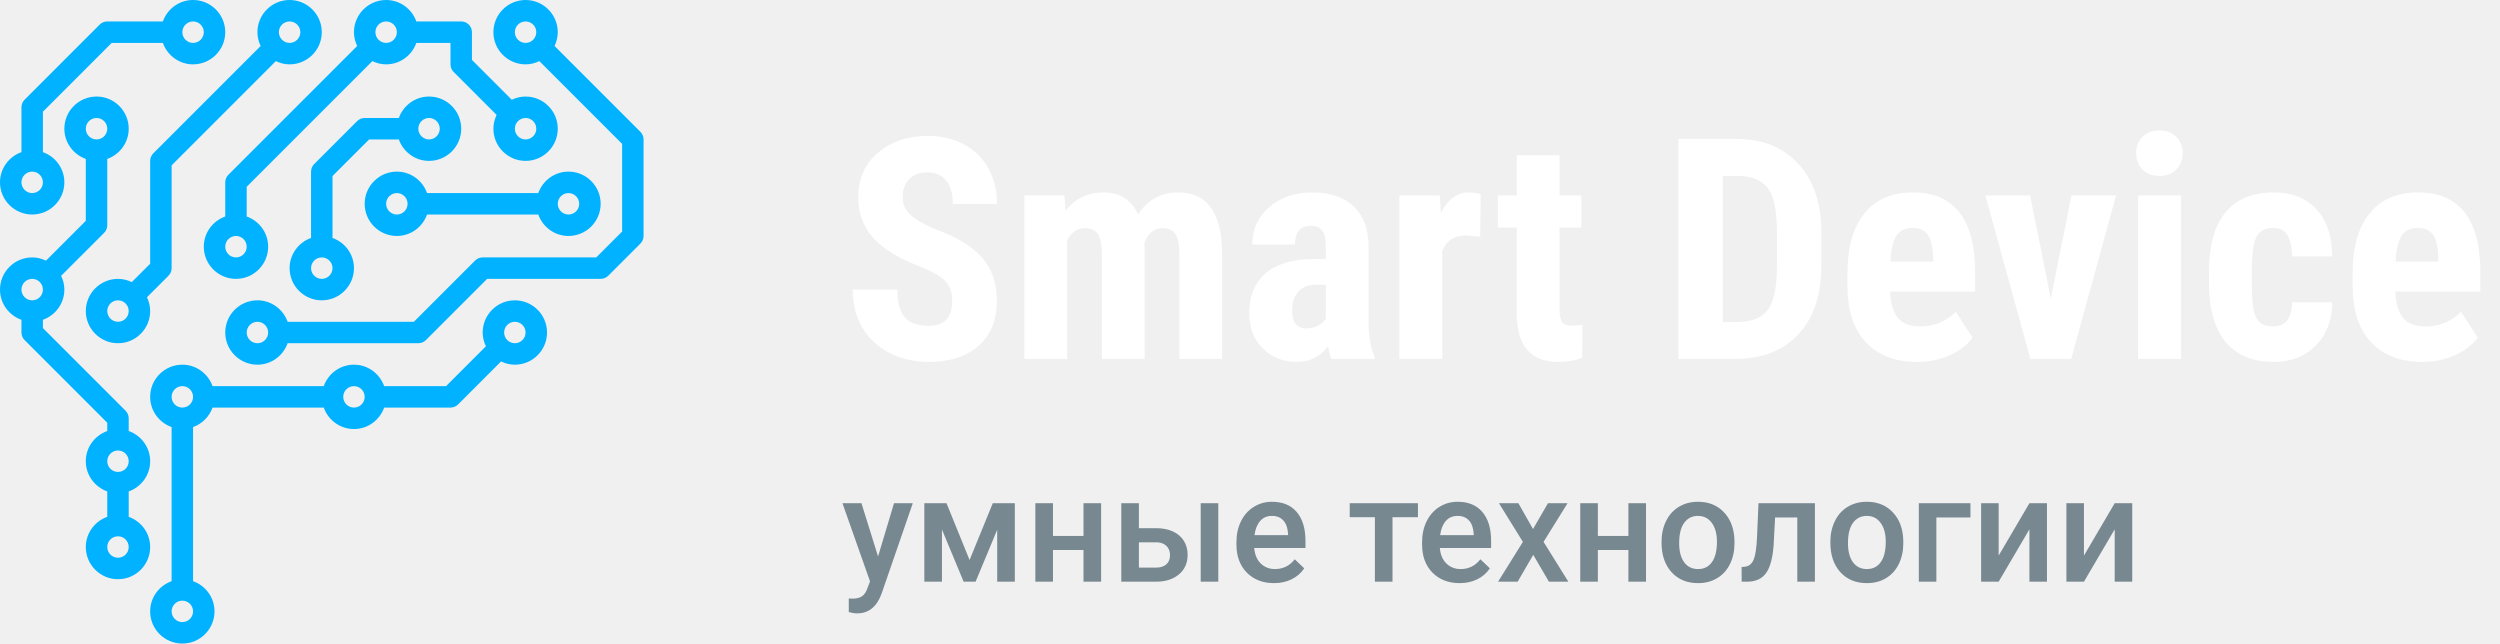
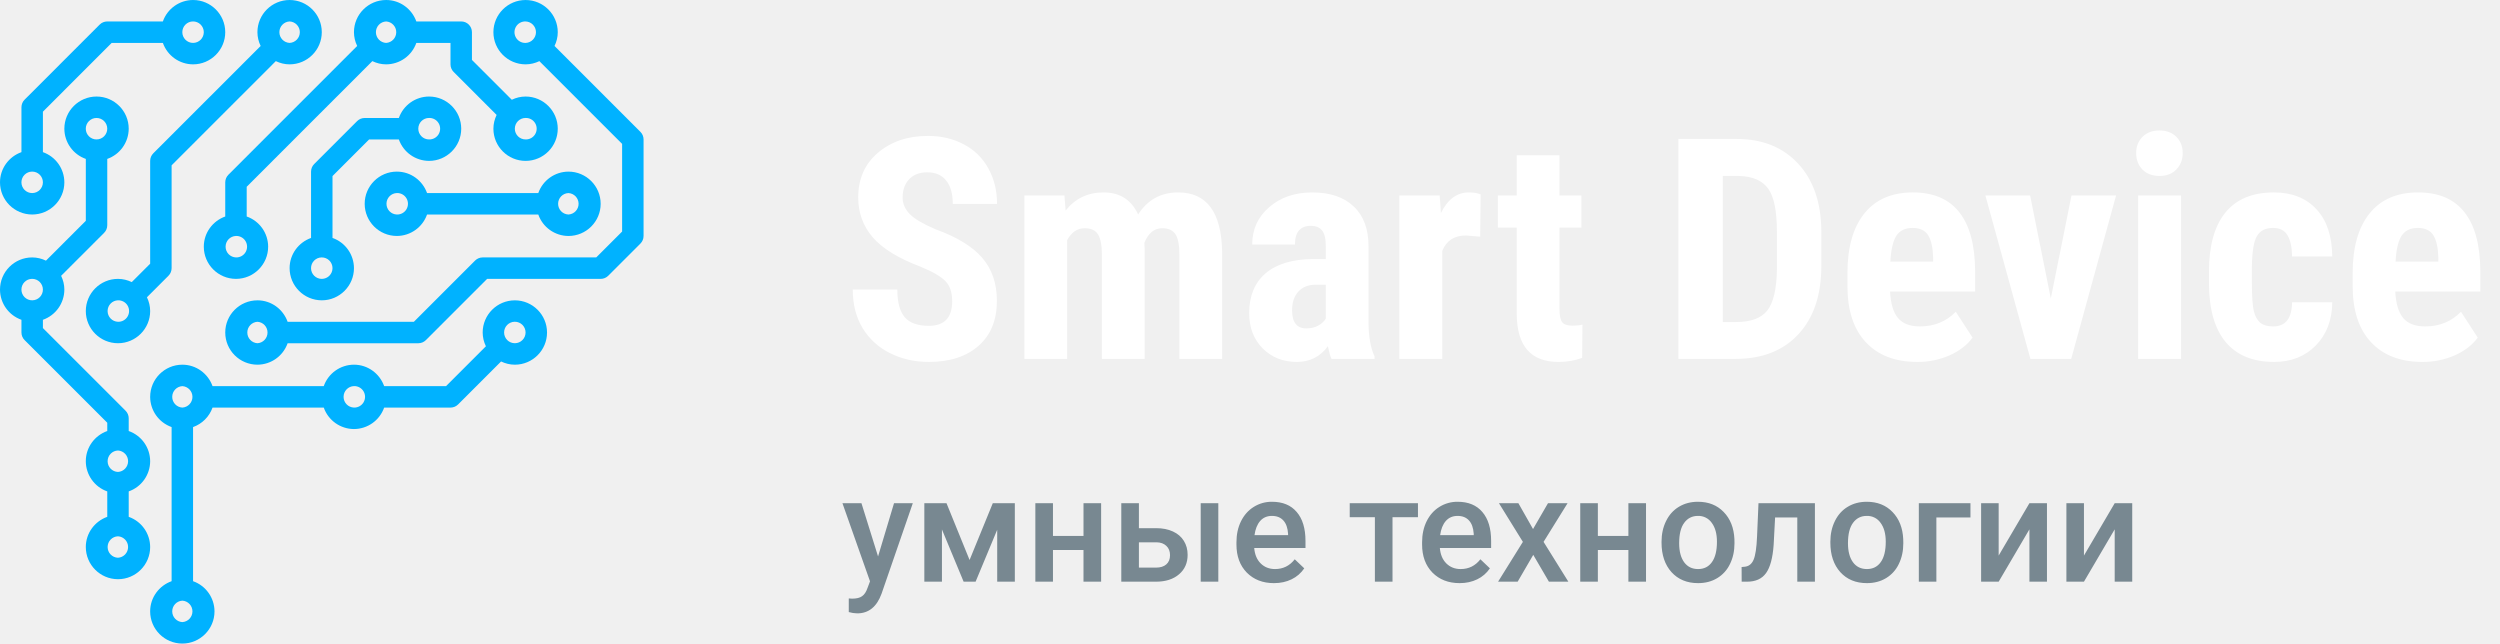
- <svg xmlns="http://www.w3.org/2000/svg" width="202" height="52" viewBox="0 0 202 52" fill="none">
-   <path d="M76.936 24.337C76.936 23.613 76.748 23.067 76.374 22.701C76.008 22.327 75.336 21.94 74.36 21.541C72.578 20.866 71.296 20.077 70.515 19.173C69.733 18.262 69.343 17.188 69.343 15.951C69.343 14.453 69.872 13.253 70.93 12.35C71.996 11.438 73.347 10.982 74.982 10.982C76.073 10.982 77.045 11.214 77.9 11.678C78.754 12.134 79.409 12.781 79.865 13.619C80.329 14.457 80.561 15.409 80.561 16.476H76.984C76.984 15.646 76.805 15.015 76.447 14.584C76.097 14.144 75.589 13.924 74.921 13.924C74.295 13.924 73.806 14.111 73.457 14.486C73.107 14.852 72.932 15.348 72.932 15.975C72.932 16.463 73.127 16.907 73.518 17.306C73.908 17.696 74.6 18.103 75.593 18.526C77.326 19.153 78.584 19.922 79.365 20.834C80.154 21.745 80.549 22.905 80.549 24.312C80.549 25.859 80.056 27.067 79.072 27.938C78.087 28.809 76.748 29.244 75.056 29.244C73.908 29.244 72.862 29.008 71.918 28.536C70.974 28.064 70.234 27.389 69.697 26.51C69.168 25.631 68.903 24.593 68.903 23.397H72.504C72.504 24.422 72.704 25.167 73.103 25.631C73.501 26.095 74.152 26.327 75.056 26.327C76.309 26.327 76.936 25.663 76.936 24.337ZM86.005 15.792L86.103 17.013C86.876 16.036 87.897 15.548 89.167 15.548C90.485 15.548 91.417 16.142 91.962 17.33C92.719 16.142 93.797 15.548 95.197 15.548C97.508 15.548 98.692 17.147 98.749 20.345V29H95.295V20.565C95.295 19.8 95.189 19.255 94.978 18.929C94.766 18.604 94.408 18.441 93.903 18.441C93.26 18.441 92.78 18.836 92.463 19.625L92.487 20.04V29H89.033V20.589C89.033 19.832 88.931 19.287 88.728 18.954C88.524 18.612 88.162 18.441 87.641 18.441C87.047 18.441 86.575 18.762 86.225 19.405V29H82.77V15.792H86.005ZM107.587 29C107.49 28.797 107.392 28.455 107.294 27.975C106.676 28.821 105.838 29.244 104.78 29.244C103.673 29.244 102.753 28.878 102.021 28.145C101.297 27.413 100.935 26.465 100.935 25.301C100.935 23.918 101.374 22.848 102.253 22.091C103.14 21.334 104.414 20.947 106.074 20.931H107.124V19.869C107.124 19.275 107.022 18.856 106.818 18.612C106.615 18.368 106.318 18.246 105.927 18.246C105.065 18.246 104.633 18.75 104.633 19.759H101.179C101.179 18.539 101.634 17.534 102.546 16.744C103.465 15.947 104.625 15.548 106.025 15.548C107.473 15.548 108.592 15.926 109.382 16.683C110.179 17.432 110.578 18.506 110.578 19.906V26.119C110.594 27.259 110.757 28.15 111.066 28.793V29H107.587ZM105.549 26.534C105.931 26.534 106.257 26.457 106.525 26.302C106.794 26.148 106.993 25.965 107.124 25.753V23.006H106.293C105.708 23.006 105.244 23.194 104.902 23.568C104.568 23.942 104.401 24.443 104.401 25.069C104.401 26.046 104.784 26.534 105.549 26.534ZM119.599 19.125L118.452 19.027C117.508 19.027 116.869 19.442 116.535 20.272V29H113.068V15.792H116.328L116.425 17.22C116.971 16.105 117.723 15.548 118.684 15.548C119.074 15.548 119.392 15.601 119.636 15.707L119.599 19.125ZM126.008 12.545V15.792H127.778V18.392H126.008V24.947C126.008 25.468 126.077 25.826 126.215 26.021C126.362 26.217 126.639 26.314 127.045 26.314C127.379 26.314 127.652 26.286 127.863 26.229L127.839 28.915C127.253 29.134 126.618 29.244 125.935 29.244C123.705 29.244 122.578 27.966 122.553 25.411V18.392H121.027V15.792H122.553V12.545H126.008ZM135.615 29V11.227H140.314C142.39 11.227 144.042 11.886 145.271 13.204C146.507 14.523 147.138 16.329 147.163 18.624V21.505C147.163 23.84 146.544 25.676 145.307 27.01C144.078 28.337 142.382 29 140.217 29H135.615ZM139.204 14.217V26.021H140.278C141.474 26.021 142.316 25.708 142.805 25.081C143.293 24.447 143.549 23.356 143.574 21.81V18.722C143.574 17.061 143.342 15.906 142.878 15.255C142.414 14.596 141.625 14.25 140.51 14.217H139.204ZM154.914 29.244C153.14 29.244 151.757 28.715 150.764 27.657C149.771 26.599 149.274 25.086 149.274 23.116V22.066C149.274 19.983 149.73 18.376 150.642 17.245C151.553 16.113 152.859 15.548 154.56 15.548C156.22 15.548 157.469 16.081 158.308 17.147C159.146 18.205 159.573 19.776 159.589 21.859V23.556H152.717C152.766 24.532 152.981 25.248 153.364 25.704C153.746 26.152 154.336 26.375 155.134 26.375C156.289 26.375 157.254 25.981 158.027 25.191L159.382 27.279C158.959 27.865 158.344 28.341 157.539 28.707C156.733 29.065 155.858 29.244 154.914 29.244ZM152.741 21.139H156.196V20.821C156.18 20.032 156.049 19.434 155.805 19.027C155.561 18.62 155.138 18.416 154.536 18.416C153.933 18.416 153.494 18.632 153.217 19.064C152.949 19.495 152.79 20.186 152.741 21.139ZM165.705 24.117L167.377 15.792H170.979L167.353 29H164.057L160.419 15.792H164.033L165.705 24.117ZM176.228 29H172.761V15.792H176.228V29ZM172.602 12.374C172.602 11.837 172.773 11.398 173.115 11.056C173.457 10.714 173.912 10.543 174.482 10.543C175.052 10.543 175.507 10.714 175.849 11.056C176.191 11.398 176.362 11.837 176.362 12.374C176.362 12.903 176.191 13.342 175.849 13.692C175.515 14.042 175.06 14.217 174.482 14.217C173.904 14.217 173.444 14.042 173.103 13.692C172.769 13.342 172.602 12.903 172.602 12.374ZM183.674 26.375C184.675 26.375 185.183 25.724 185.2 24.422H188.447C188.431 25.863 187.987 27.026 187.116 27.914C186.245 28.801 185.122 29.244 183.747 29.244C182.046 29.244 180.748 28.715 179.853 27.657C178.958 26.599 178.502 25.041 178.486 22.982V21.932C178.486 19.857 178.925 18.274 179.804 17.184C180.691 16.093 181.997 15.548 183.723 15.548C185.179 15.548 186.327 15.999 187.165 16.903C188.003 17.798 188.431 19.072 188.447 20.724H185.2C185.192 19.983 185.069 19.413 184.833 19.015C184.597 18.616 184.207 18.416 183.662 18.416C183.059 18.416 182.628 18.632 182.368 19.064C182.107 19.487 181.969 20.313 181.953 21.541V22.884C181.953 23.959 182.006 24.711 182.111 25.143C182.217 25.566 182.392 25.879 182.636 26.082C182.88 26.278 183.226 26.375 183.674 26.375ZM195.734 29.244C193.96 29.244 192.577 28.715 191.584 27.657C190.591 26.599 190.095 25.086 190.095 23.116V22.066C190.095 19.983 190.55 18.376 191.462 17.245C192.373 16.113 193.68 15.548 195.38 15.548C197.041 15.548 198.29 16.081 199.128 17.147C199.966 18.205 200.393 19.776 200.41 21.859V23.556H193.537C193.586 24.532 193.802 25.248 194.184 25.704C194.567 26.152 195.157 26.375 195.954 26.375C197.11 26.375 198.074 25.981 198.847 25.191L200.202 27.279C199.779 27.865 199.165 28.341 198.359 28.707C197.553 29.065 196.678 29.244 195.734 29.244ZM193.562 21.139H197.016V20.821C197 20.032 196.87 19.434 196.625 19.027C196.381 18.62 195.958 18.416 195.356 18.416C194.754 18.416 194.314 18.632 194.038 19.064C193.769 19.495 193.61 20.186 193.562 21.139Z" fill="white" />
-   <path d="M70.947 44.961L72.236 40.66H73.754L71.234 47.961C70.848 49.027 70.191 49.56 69.266 49.56C69.059 49.56 68.83 49.525 68.58 49.455V48.353L68.85 48.371C69.209 48.371 69.478 48.305 69.658 48.172C69.842 48.043 69.986 47.824 70.092 47.516L70.297 46.971L68.07 40.66H69.606L70.947 44.961ZM78.342 45.248L80.217 40.66H81.998V47H80.574V42.805L78.828 47H77.861L76.109 42.781V47H74.686V40.66H76.478L78.342 45.248ZM88.971 47H87.547V44.44H85.08V47H83.656V40.66H85.08V43.303H87.547V40.66H88.971V47ZM92.023 42.676H93.418C93.938 42.676 94.391 42.766 94.777 42.945C95.164 43.125 95.457 43.377 95.656 43.701C95.859 44.025 95.961 44.402 95.961 44.832C95.961 45.484 95.731 46.008 95.269 46.402C94.809 46.797 94.195 46.996 93.43 47H90.6V40.66H92.023V42.676ZM98.439 47H97.016V40.66H98.439V47ZM92.023 43.818V45.863H93.412C93.76 45.863 94.033 45.777 94.232 45.605C94.436 45.43 94.537 45.182 94.537 44.861C94.537 44.541 94.438 44.289 94.238 44.105C94.043 43.918 93.777 43.822 93.441 43.818H92.023ZM102.939 47.117C102.037 47.117 101.305 46.834 100.742 46.268C100.184 45.697 99.904 44.94 99.904 43.994V43.818C99.904 43.185 100.025 42.621 100.268 42.125C100.514 41.625 100.857 41.236 101.299 40.959C101.74 40.682 102.232 40.543 102.775 40.543C103.639 40.543 104.305 40.818 104.773 41.369C105.246 41.92 105.482 42.699 105.482 43.707V44.281H101.34C101.383 44.805 101.557 45.219 101.861 45.523C102.17 45.828 102.557 45.98 103.021 45.98C103.674 45.98 104.205 45.717 104.615 45.19L105.383 45.922C105.129 46.301 104.789 46.596 104.363 46.807C103.941 47.014 103.467 47.117 102.939 47.117ZM102.77 41.685C102.379 41.685 102.062 41.822 101.82 42.096C101.582 42.369 101.43 42.75 101.363 43.238H104.076V43.133C104.045 42.656 103.918 42.297 103.695 42.055C103.473 41.809 103.164 41.685 102.77 41.685ZM114.57 41.791H112.514V47H111.09V41.791H109.057V40.66H114.57V41.791ZM117.939 47.117C117.037 47.117 116.305 46.834 115.742 46.268C115.184 45.697 114.904 44.94 114.904 43.994V43.818C114.904 43.185 115.025 42.621 115.268 42.125C115.514 41.625 115.857 41.236 116.299 40.959C116.74 40.682 117.232 40.543 117.775 40.543C118.639 40.543 119.305 40.818 119.773 41.369C120.246 41.92 120.482 42.699 120.482 43.707V44.281H116.34C116.383 44.805 116.557 45.219 116.861 45.523C117.17 45.828 117.557 45.98 118.021 45.98C118.674 45.98 119.205 45.717 119.615 45.19L120.383 45.922C120.129 46.301 119.789 46.596 119.363 46.807C118.941 47.014 118.467 47.117 117.939 47.117ZM117.77 41.685C117.379 41.685 117.062 41.822 116.82 42.096C116.582 42.369 116.43 42.75 116.363 43.238H119.076V43.133C119.045 42.656 118.918 42.297 118.695 42.055C118.473 41.809 118.164 41.685 117.77 41.685ZM123.869 42.746L125.076 40.66H126.658L124.719 43.783L126.723 47H125.152L123.887 44.832L122.627 47H121.045L123.049 43.783L121.115 40.66H122.686L123.869 42.746ZM132.998 47H131.574V44.44H129.107V47H127.684V40.66H129.107V43.303H131.574V40.66H132.998V47ZM134.252 43.772C134.252 43.15 134.375 42.592 134.621 42.096C134.867 41.596 135.213 41.213 135.658 40.947C136.104 40.678 136.615 40.543 137.193 40.543C138.049 40.543 138.742 40.818 139.273 41.369C139.809 41.92 140.098 42.65 140.141 43.56L140.146 43.895C140.146 44.52 140.025 45.078 139.783 45.57C139.545 46.062 139.201 46.443 138.752 46.713C138.307 46.982 137.791 47.117 137.205 47.117C136.311 47.117 135.594 46.82 135.055 46.227C134.52 45.629 134.252 44.834 134.252 43.842V43.772ZM135.676 43.895C135.676 44.547 135.811 45.059 136.08 45.43C136.35 45.797 136.725 45.98 137.205 45.98C137.686 45.98 138.059 45.793 138.324 45.418C138.594 45.043 138.729 44.494 138.729 43.772C138.729 43.131 138.59 42.623 138.312 42.248C138.039 41.873 137.666 41.685 137.193 41.685C136.729 41.685 136.359 41.871 136.086 42.242C135.812 42.609 135.676 43.16 135.676 43.895ZM146.645 40.66V47H145.221V41.809H143.428L143.311 44.018C143.236 45.08 143.031 45.844 142.695 46.309C142.363 46.77 141.854 47 141.166 47H140.727L140.721 45.816L141.014 45.787C141.326 45.744 141.553 45.555 141.693 45.219C141.838 44.879 141.93 44.262 141.969 43.367L142.086 40.66H146.645ZM147.893 43.772C147.893 43.15 148.016 42.592 148.262 42.096C148.508 41.596 148.854 41.213 149.299 40.947C149.744 40.678 150.256 40.543 150.834 40.543C151.689 40.543 152.383 40.818 152.914 41.369C153.449 41.92 153.738 42.65 153.781 43.56L153.787 43.895C153.787 44.52 153.666 45.078 153.424 45.57C153.186 46.062 152.842 46.443 152.393 46.713C151.947 46.982 151.432 47.117 150.846 47.117C149.951 47.117 149.234 46.82 148.695 46.227C148.16 45.629 147.893 44.834 147.893 43.842V43.772ZM149.316 43.895C149.316 44.547 149.451 45.059 149.721 45.43C149.99 45.797 150.365 45.98 150.846 45.98C151.326 45.98 151.699 45.793 151.965 45.418C152.234 45.043 152.369 44.494 152.369 43.772C152.369 43.131 152.23 42.623 151.953 42.248C151.68 41.873 151.307 41.685 150.834 41.685C150.369 41.685 150 41.871 149.727 42.242C149.453 42.609 149.316 43.16 149.316 43.895ZM159.213 41.809H156.459V47H155.041V40.66H159.213V41.809ZM163.977 40.66H165.395V47H163.977V42.77L161.492 47H160.074V40.66H161.492V44.891L163.977 40.66ZM170.867 40.66H172.285V47H170.867V42.77L168.383 47H166.965V40.66H168.383V44.891L170.867 40.66Z" fill="#788891" />
-   <path d="M32.067 13.867C33.195 13.867 34.148 14.594 34.507 15.6H43.493C43.852 14.594 44.805 13.867 45.933 13.867C47.367 13.867 48.533 15.033 48.533 16.466C48.533 17.9 47.367 19.066 45.933 19.066C44.805 19.066 43.852 18.339 43.493 17.333H34.506C34.148 18.339 33.194 19.066 32.066 19.066C30.632 19.066 29.466 17.9 29.466 16.466C29.466 15.033 30.633 13.867 32.067 13.867ZM45.933 17.333C46.411 17.333 46.8 16.945 46.8 16.466C46.8 15.988 46.411 15.6 45.933 15.6C45.456 15.6 45.067 15.988 45.067 16.466C45.067 16.945 45.456 17.333 45.933 17.333ZM32.067 17.333C32.544 17.333 32.933 16.945 32.933 16.466C32.933 15.988 32.544 15.6 32.067 15.6C31.589 15.6 31.2 15.988 31.2 16.466C31.2 16.945 31.589 17.333 32.067 17.333Z" fill="#00B2FF" />
-   <path d="M25.133 19.226V13.867C25.133 13.636 25.224 13.416 25.387 13.254L28.854 9.787C29.016 9.624 29.237 9.533 29.467 9.533H32.226C32.585 8.527 33.538 7.8 34.667 7.8C36.1 7.8 37.267 8.966 37.267 10.4C37.267 11.833 36.1 13 34.667 13C33.538 13 32.585 12.273 32.226 11.267H29.825L26.867 14.225V19.226C27.873 19.585 28.6 20.538 28.6 21.666C28.6 23.1 27.433 24.266 26 24.266C24.567 24.266 23.4 23.1 23.4 21.666C23.4 20.538 24.127 19.585 25.133 19.226ZM34.667 11.267C35.144 11.267 35.533 10.878 35.533 10.4C35.533 9.921 35.144 9.533 34.667 9.533C34.189 9.533 33.8 9.921 33.8 10.4C33.8 10.878 34.189 11.267 34.667 11.267ZM26 22.533C26.477 22.533 26.867 22.145 26.867 21.666C26.867 21.188 26.477 20.8 26 20.8C25.522 20.8 25.133 21.188 25.133 21.666C25.133 22.145 25.522 22.533 26 22.533Z" fill="#00B2FF" />
-   <path d="M9.533 22.533C9.934 22.533 10.308 22.631 10.647 22.794L12.133 21.308V13C12.133 12.769 12.224 12.549 12.387 12.387L21.061 3.714C20.898 3.375 20.8 3 20.8 2.6C20.8 1.167 21.966 0 23.4 0C24.834 0 26 1.167 26 2.6C26 4.033 24.834 5.2 23.4 5.2C23 5.2 22.625 5.102 22.286 4.939L13.867 13.359V21.666C13.867 21.897 13.776 22.117 13.613 22.279L11.873 24.019C12.035 24.358 12.133 24.733 12.133 25.133C12.133 26.566 10.967 27.733 9.533 27.733C8.1 27.733 6.933 26.566 6.933 25.133C6.933 23.7 8.1 22.533 9.533 22.533ZM23.4 3.467C23.878 3.467 24.267 3.078 24.267 2.6C24.267 2.122 23.878 1.733 23.4 1.733C22.922 1.733 22.533 2.122 22.533 2.6C22.533 3.078 22.922 3.467 23.4 3.467ZM9.533 26C10.011 26 10.4 25.611 10.4 25.133C10.4 24.654 10.011 24.266 9.533 24.266C9.056 24.266 8.667 24.654 8.667 25.133C8.667 25.611 9.056 26 9.533 26Z" fill="#00B2FF" />
-   <path d="M1.733 12.293V8.667C1.733 8.436 1.824 8.216 1.987 8.054L8.054 1.987C8.216 1.824 8.437 1.733 8.667 1.733H13.159C13.518 0.727 14.472 0 15.6 0C17.033 0 18.2 1.167 18.2 2.6C18.2 4.033 17.033 5.2 15.6 5.2C14.472 5.2 13.518 4.473 13.159 3.467H9.025L3.467 9.025V12.293C4.473 12.651 5.2 13.605 5.2 14.733C5.2 16.166 4.033 17.333 2.6 17.333C1.166 17.333 -4.95911e-05 16.166 -4.95911e-05 14.733C-4.95911e-05 13.605 0.727 12.651 1.733 12.293ZM15.6 3.467C16.078 3.467 16.467 3.078 16.467 2.6C16.467 2.122 16.078 1.733 15.6 1.733C15.122 1.733 14.733 2.122 14.733 2.6C14.733 3.078 15.122 3.467 15.6 3.467ZM2.6 15.6C3.077 15.6 3.467 15.211 3.467 14.733C3.467 14.255 3.077 13.866 2.6 13.866C2.122 13.866 1.733 14.255 1.733 14.733C1.733 15.211 2.122 15.6 2.6 15.6Z" fill="#00B2FF" />
-   <path d="M13.866 46.959V34.507C12.86 34.148 12.133 33.194 12.133 32.066C12.133 30.633 13.3 29.466 14.733 29.466C15.862 29.466 16.815 30.193 17.174 31.2H26.159C26.518 30.193 27.472 29.466 28.6 29.466C29.728 29.466 30.682 30.193 31.041 31.2H36.041L39.261 27.98C39.098 27.641 39 27.267 39 26.866C39 25.433 40.166 24.266 41.6 24.266C43.033 24.266 44.2 25.433 44.2 26.866C44.2 28.3 43.033 29.466 41.6 29.466C41.2 29.466 40.825 29.368 40.486 29.205L37.013 32.679C36.851 32.842 36.63 32.933 36.4 32.933H31.041C30.682 33.939 29.728 34.666 28.6 34.666C27.472 34.666 26.518 33.939 26.159 32.933H17.173C16.911 33.667 16.333 34.245 15.599 34.507V46.959C16.605 47.318 17.332 48.272 17.332 49.4C17.332 50.834 16.166 52 14.732 52C13.299 52 12.132 50.834 12.132 49.4C12.132 48.272 12.86 47.318 13.866 46.959ZM41.6 27.733C42.078 27.733 42.467 27.345 42.467 26.866C42.467 26.388 42.078 26 41.6 26C41.122 26 40.733 26.388 40.733 26.866C40.733 27.345 41.122 27.733 41.6 27.733ZM28.6 32.933C29.078 32.933 29.467 32.544 29.467 32.066C29.467 31.588 29.078 31.2 28.6 31.2C28.122 31.2 27.733 31.588 27.733 32.066C27.733 32.544 28.122 32.933 28.6 32.933ZM14.733 50.266C15.211 50.266 15.6 49.877 15.6 49.399C15.6 48.921 15.211 48.532 14.733 48.532C14.256 48.532 13.867 48.921 13.867 49.399C13.867 49.877 14.256 50.266 14.733 50.266ZM14.733 32.933C15.211 32.933 15.6 32.544 15.6 32.066C15.6 31.588 15.211 31.2 14.733 31.2C14.256 31.2 13.867 31.588 13.867 32.066C13.867 32.544 14.256 32.933 14.733 32.933Z" fill="#00B2FF" />
-   <path d="M18.2 17.492V14.733C18.2 14.503 18.291 14.282 18.454 14.12L28.861 3.714C28.698 3.375 28.6 3 28.6 2.6C28.6 1.167 29.767 0 31.2 0C32.328 0 33.282 0.727 33.641 1.733H37.267C37.745 1.733 38.133 2.121 38.133 2.6V4.841L41.353 8.061C41.692 7.898 42.066 7.8 42.467 7.8C43.9 7.8 45.067 8.966 45.067 10.4C45.067 11.833 43.9 13 42.467 13C41.033 13 39.867 11.833 39.867 10.4C39.867 9.999 39.965 9.625 40.127 9.286L36.654 5.813C36.491 5.651 36.4 5.43 36.4 5.2V3.467H33.641C33.282 4.473 32.328 5.2 31.2 5.2C30.8 5.2 30.425 5.102 30.086 4.939L19.933 15.092V17.492C20.939 17.851 21.667 18.805 21.667 19.933C21.667 21.366 20.5 22.533 19.067 22.533C17.633 22.533 16.467 21.366 16.467 19.933C16.467 18.805 17.194 17.851 18.2 17.492ZM42.467 11.267C42.944 11.267 43.333 10.878 43.333 10.4C43.333 9.921 42.944 9.533 42.467 9.533C41.989 9.533 41.6 9.921 41.6 10.4C41.6 10.878 41.989 11.267 42.467 11.267ZM31.2 3.467C31.677 3.467 32.067 3.078 32.067 2.6C32.067 2.122 31.677 1.733 31.2 1.733C30.723 1.733 30.333 2.122 30.333 2.6C30.333 3.078 30.723 3.467 31.2 3.467ZM19.067 20.8C19.544 20.8 19.933 20.411 19.933 19.933C19.933 19.455 19.544 19.066 19.067 19.066C18.589 19.066 18.2 19.455 18.2 19.933C18.2 20.411 18.589 20.8 19.067 20.8Z" fill="#00B2FF" />
-   <path d="M20.8 24.266C21.928 24.266 22.882 24.993 23.241 26H33.441L38.387 21.054C38.549 20.891 38.77 20.8 39 20.8H48.175L50.267 18.708V11.625L43.58 4.939C43.242 5.102 42.867 5.2 42.467 5.2C41.033 5.2 39.867 4.033 39.867 2.6C39.867 1.167 41.033 0 42.467 0C43.9 0 45.067 1.167 45.067 2.6C45.067 3 44.969 3.375 44.806 3.714L51.746 10.654C51.909 10.816 52 11.036 52 11.267V19.066C52 19.297 51.909 19.517 51.746 19.679L49.146 22.279C48.984 22.442 48.763 22.533 48.533 22.533H39.359L34.413 27.479C34.251 27.642 34.03 27.733 33.8 27.733H23.241C22.882 28.739 21.928 29.466 20.8 29.466C19.366 29.466 18.2 28.3 18.2 26.866C18.2 25.433 19.366 24.266 20.8 24.266ZM42.467 1.733C41.989 1.733 41.6 2.122 41.6 2.6C41.6 3.078 41.989 3.467 42.467 3.467C42.944 3.467 43.333 3.078 43.333 2.6C43.333 2.122 42.944 1.733 42.467 1.733ZM20.8 27.733C21.277 27.733 21.667 27.345 21.667 26.866C21.667 26.388 21.277 26 20.8 26C20.323 26 19.933 26.388 19.933 26.866C19.933 27.345 20.323 27.733 20.8 27.733Z" fill="#00B2FF" />
-   <path d="M2.6 20.8C3 20.8 3.375 20.898 3.714 21.061L6.933 17.841V12.84C5.927 12.482 5.2 11.528 5.2 10.4C5.2 8.966 6.367 7.8 7.8 7.8C9.233 7.8 10.4 8.966 10.4 10.4C10.4 11.528 9.673 12.482 8.667 12.84V18.2C8.667 18.43 8.576 18.65 8.413 18.812L4.939 22.286C5.102 22.625 5.2 22.999 5.2 23.4C5.2 24.528 4.473 25.481 3.467 25.84V26.508L10.146 33.187C10.309 33.349 10.4 33.569 10.4 33.8V34.826C11.406 35.184 12.133 36.138 12.133 37.266C12.133 38.395 11.406 39.348 10.4 39.707V41.76C11.406 42.118 12.133 43.072 12.133 44.2C12.133 45.634 10.967 46.8 9.533 46.8C8.1 46.8 6.933 45.634 6.933 44.2C6.933 43.072 7.66 42.118 8.667 41.76V39.707C7.66 39.348 6.933 38.395 6.933 37.266C6.933 36.138 7.66 35.184 8.667 34.826V34.158L1.987 27.479C1.824 27.317 1.733 27.097 1.733 26.866V25.84C0.727 25.481 -3.24249e-05 24.528 -3.24249e-05 23.4C-3.24249e-05 21.966 1.167 20.8 2.6 20.8ZM7.8 11.267C8.277 11.267 8.667 10.878 8.667 10.4C8.667 9.921 8.277 9.533 7.8 9.533C7.322 9.533 6.933 9.921 6.933 10.4C6.933 10.878 7.322 11.267 7.8 11.267ZM9.533 45.066C10.011 45.066 10.4 44.678 10.4 44.199C10.4 43.721 10.011 43.333 9.533 43.333C9.056 43.333 8.667 43.721 8.667 44.199C8.667 44.678 9.056 45.066 9.533 45.066ZM9.533 38.133C10.011 38.133 10.4 37.745 10.4 37.266C10.4 36.788 10.011 36.4 9.533 36.4C9.056 36.4 8.667 36.788 8.667 37.266C8.667 37.745 9.056 38.133 9.533 38.133ZM2.6 24.266C3.078 24.266 3.467 23.878 3.467 23.4C3.467 22.921 3.078 22.533 2.6 22.533C2.122 22.533 1.733 22.921 1.733 23.4C1.733 23.878 2.122 24.266 2.6 24.266Z" fill="#00B2FF" />
+ <svg xmlns="http://www.w3.org/2000/svg" width="202" height="52" fill="none">
+   <path d="M76.936 24.337c0-.724-.188-1.27-.562-1.636-.366-.374-1.038-.76-2.014-1.16-1.782-.675-3.064-1.464-3.845-2.368-.782-.911-1.172-1.985-1.172-3.222 0-1.498.529-2.698 1.587-3.601 1.066-.912 2.417-1.368 4.052-1.368 1.09 0 2.063.232 2.918.696a4.708 4.708 0 011.965 1.941c.464.838.696 1.79.696 2.857h-3.577c0-.83-.179-1.461-.537-1.892-.35-.44-.858-.66-1.526-.66-.626 0-1.115.188-1.465.562-.35.366-.524.862-.524 1.49 0 .487.195.93.586 1.33.39.39 1.082.797 2.075 1.22 1.733.627 2.99 1.396 3.772 2.308.79.911 1.184 2.07 1.184 3.479 0 1.546-.493 2.754-1.477 3.625-.985.87-2.324 1.306-4.016 1.306-1.148 0-2.194-.236-3.138-.708a5.35 5.35 0 01-2.221-2.026c-.53-.88-.794-1.917-.794-3.113h3.601c0 1.025.2 1.77.599 2.234.398.464 1.05.696 1.953.696 1.253 0 1.88-.664 1.88-1.99zm9.07-8.545l.097 1.22c.773-.976 1.794-1.464 3.064-1.464 1.318 0 2.25.594 2.795 1.782.757-1.188 1.835-1.782 3.235-1.782 2.311 0 3.495 1.599 3.552 4.797V29h-3.454v-8.435c0-.765-.106-1.31-.317-1.636-.212-.325-.57-.488-1.075-.488-.643 0-1.123.395-1.44 1.184l.024.415V29h-3.454v-8.41c0-.758-.102-1.303-.305-1.636-.204-.342-.566-.513-1.087-.513-.594 0-1.066.321-1.416.964V29h-3.454V15.792h3.234zM107.586 29c-.097-.203-.195-.545-.293-1.025-.618.846-1.456 1.27-2.514 1.27-1.107 0-2.027-.367-2.759-1.1-.724-.732-1.086-1.68-1.086-2.844 0-1.383.439-2.453 1.318-3.21.887-.757 2.161-1.144 3.821-1.16h1.05V19.87c0-.594-.102-1.013-.306-1.257-.203-.244-.5-.366-.891-.366-.862 0-1.294.504-1.294 1.513h-3.454c0-1.22.455-2.226 1.367-3.015.919-.797 2.079-1.196 3.479-1.196 1.448 0 2.567.378 3.357 1.135.797.749 1.196 1.823 1.196 3.223v6.213c.016 1.14.179 2.03.488 2.674V29h-3.479zm-2.038-2.466c.382 0 .708-.077.976-.232.269-.154.468-.337.599-.55v-2.746h-.831c-.585 0-1.049.188-1.391.562-.334.374-.501.875-.501 1.501 0 .977.383 1.465 1.148 1.465zm14.05-7.41l-1.147-.097c-.944 0-1.583.415-1.917 1.245V29h-3.467V15.792h3.26l.097 1.428c.546-1.115 1.298-1.672 2.259-1.672.39 0 .708.053.952.159l-.037 3.418zm6.409-6.58v3.248h1.77v2.6h-1.77v6.555c0 .521.069.88.207 1.075.147.195.424.293.83.293.334 0 .607-.029.818-.086l-.024 2.686c-.586.22-1.221.33-1.904.33-2.23 0-3.357-1.279-3.382-3.834v-7.019h-1.526v-2.6h1.526v-3.247h3.455zM135.615 29V11.227h4.699c2.076 0 3.728.659 4.957 1.977 1.236 1.319 1.867 3.125 1.892 5.42v2.88c0 2.336-.619 4.172-1.856 5.506-1.229 1.327-2.925 1.99-5.09 1.99h-4.602zm3.589-14.783v11.804h1.074c1.196 0 2.038-.313 2.527-.94.488-.634.744-1.725.769-3.27v-3.09c0-1.66-.232-2.815-.696-3.466-.464-.66-1.253-1.005-2.368-1.038h-1.306zm15.71 15.027c-1.774 0-3.157-.529-4.15-1.587-.993-1.058-1.49-2.571-1.49-4.54v-1.05c0-2.084.456-3.691 1.368-4.822.911-1.132 2.217-1.697 3.918-1.697 1.66 0 2.909.533 3.748 1.599.838 1.058 1.265 2.629 1.281 4.712v1.697h-6.872c.049.976.264 1.692.647 2.148.382.448.972.671 1.77.671 1.155 0 2.12-.394 2.893-1.184l1.355 2.088c-.423.586-1.038 1.062-1.843 1.428a6.392 6.392 0 01-2.625.537zm-2.173-8.105h3.455v-.318c-.016-.79-.147-1.387-.391-1.794-.244-.407-.667-.61-1.269-.61-.603 0-1.042.215-1.319.646-.268.432-.427 1.123-.476 2.076zm12.964 2.978l1.672-8.325h3.602L167.353 29h-3.296l-3.638-13.208h3.614l1.672 8.325zM176.228 29h-3.467V15.792h3.467V29zm-3.626-16.626c0-.537.171-.976.513-1.318.342-.342.797-.513 1.367-.513s1.025.17 1.367.513c.342.342.513.78.513 1.318 0 .529-.171.968-.513 1.318-.334.35-.789.525-1.367.525s-1.038-.175-1.379-.525c-.334-.35-.501-.789-.501-1.318zm11.072 14.001c1.001 0 1.509-.65 1.526-1.953h3.247c-.016 1.44-.46 2.604-1.331 3.492-.871.887-1.994 1.33-3.369 1.33-1.701 0-2.999-.529-3.894-1.587-.895-1.058-1.351-2.616-1.367-4.675v-1.05c0-2.075.439-3.658 1.318-4.748.887-1.09 2.193-1.636 3.919-1.636 1.456 0 2.604.451 3.442 1.355.838.895 1.266 2.169 1.282 3.82H185.2c-.008-.74-.131-1.31-.367-1.708-.236-.4-.626-.599-1.171-.599-.603 0-1.034.216-1.294.648-.261.423-.399 1.249-.415 2.477v1.343c0 1.075.053 1.827.158 2.259.106.423.281.736.525.94.244.195.59.293 1.038.293zm12.06 2.87c-1.774 0-3.157-.53-4.15-1.588-.993-1.058-1.489-2.571-1.489-4.54v-1.05c0-2.084.455-3.691 1.367-4.822.911-1.132 2.218-1.697 3.918-1.697 1.661 0 2.91.533 3.748 1.599.838 1.058 1.265 2.629 1.282 4.712v1.697h-6.873c.049.976.265 1.692.647 2.148.383.448.973.671 1.77.671 1.156 0 2.12-.394 2.893-1.184l1.355 2.088c-.423.586-1.037 1.062-1.843 1.428a6.392 6.392 0 01-2.625.537zm-2.172-8.106h3.454v-.318c-.016-.79-.146-1.387-.391-1.794-.244-.407-.667-.61-1.269-.61-.602 0-1.042.215-1.318.646-.269.432-.428 1.123-.476 2.076z" fill="#fff" />
+   <path d="M70.947 44.96l1.29-4.3h1.517l-2.52 7.3c-.386 1.067-1.043 1.6-1.968 1.6a2.55 2.55 0 01-.686-.105v-1.102l.27.018c.359 0 .629-.066.808-.2.184-.128.328-.347.434-.655l.205-.545-2.227-6.31h1.536l1.341 4.3zm7.395.288l1.875-4.588h1.781V47h-1.424v-4.195L78.828 47h-.967l-1.752-4.219V47h-1.423v-6.34h1.792l1.864 4.588zM88.97 47h-1.424v-2.56H85.08V47h-1.424v-6.34h1.424v2.643h2.467V40.66h1.424V47zm3.052-4.324h1.395c.52 0 .973.09 1.36.27.386.179.679.431.878.755.203.324.305.701.305 1.131 0 .652-.23 1.176-.692 1.57-.46.395-1.074.594-1.84.598H90.6v-6.34h1.424v2.016zM98.44 47h-1.423v-6.34h1.423V47zm-6.416-3.182v2.045h1.39c.347 0 .62-.086.82-.258.203-.175.304-.423.304-.744 0-.32-.1-.572-.299-.755-.195-.188-.46-.284-.797-.288h-1.418zm10.916 3.3c-.902 0-1.634-.284-2.197-.85-.558-.57-.838-1.328-.838-2.274v-.176c0-.633.121-1.197.364-1.693.246-.5.589-.889 1.031-1.166a2.715 2.715 0 011.476-.416c.864 0 1.53.275 1.998.826.473.55.709 1.33.709 2.338v.574h-4.142c.043.524.217.938.521 1.242.309.305.696.457 1.16.457.653 0 1.184-.263 1.594-.79l.768.732a2.58 2.58 0 01-1.02.885c-.422.207-.896.31-1.424.31zm-.169-5.433c-.391 0-.708.137-.95.41-.238.274-.39.655-.457 1.143h2.713v-.105c-.031-.477-.158-.836-.381-1.078-.222-.246-.531-.37-.925-.37zm11.8.106h-2.056V47h-1.424v-5.209h-2.033v-1.13h5.513v1.13zm3.369 5.326c-.902 0-1.634-.283-2.197-.85-.558-.57-.838-1.328-.838-2.273v-.176c0-.633.121-1.197.364-1.693.246-.5.589-.889 1.031-1.166a2.715 2.715 0 011.476-.416c.864 0 1.53.275 1.998.826.473.55.709 1.33.709 2.338v.574h-4.142c.043.524.217.938.521 1.242.309.305.696.457 1.16.457.653 0 1.184-.263 1.594-.79l.768.732a2.58 2.58 0 01-1.02.885c-.422.207-.896.31-1.424.31zm-.169-5.431c-.391 0-.708.136-.95.41-.238.273-.39.654-.457 1.142h2.713v-.105c-.031-.477-.158-.836-.381-1.078-.222-.246-.531-.37-.925-.37zm6.099 1.06l1.207-2.086h1.582l-1.939 3.123L126.723 47h-1.571l-1.265-2.168-1.26 2.168h-1.582l2.004-3.217-1.934-3.123h1.571l1.183 2.086zM132.998 47h-1.424v-2.56h-2.467V47h-1.423v-6.34h1.423v2.643h2.467V40.66h1.424V47zm1.254-3.228c0-.622.123-1.18.369-1.676.246-.5.592-.883 1.037-1.149.446-.27.957-.404 1.535-.404.856 0 1.549.275 2.08.826.536.55.825 1.281.868 2.191l.005.334c0 .626-.121 1.184-.363 1.676a2.638 2.638 0 01-1.031 1.143c-.445.27-.961.404-1.547.404-.894 0-1.611-.297-2.15-.89-.535-.598-.803-1.393-.803-2.385v-.07zm1.424.123c0 .652.135 1.164.404 1.535.27.367.645.55 1.125.55.481 0 .854-.187 1.119-.562.27-.375.405-.924.405-1.646 0-.641-.139-1.149-.417-1.524a1.31 1.31 0 00-1.119-.563c-.464 0-.834.186-1.107.557-.274.367-.41.918-.41 1.653zm10.969-3.235V47h-1.424v-5.191h-1.793l-.117 2.209c-.075 1.062-.28 1.826-.616 2.29-.332.462-.841.692-1.529.692h-.439l-.006-1.184.293-.029c.312-.043.539-.232.679-.568.145-.34.237-.957.276-1.852l.117-2.707h4.559zm1.248 3.112c0-.622.123-1.18.369-1.676.246-.5.592-.883 1.037-1.149.445-.27.957-.404 1.535-.404.855 0 1.549.275 2.08.826.535.55.824 1.281.867 2.191l.006.334c0 .626-.121 1.184-.363 1.676a2.638 2.638 0 01-1.031 1.143c-.446.27-.961.404-1.547.404-.895 0-1.612-.297-2.151-.89-.535-.598-.802-1.393-.802-2.385v-.07zm1.423.123c0 .652.135 1.164.405 1.535.269.367.644.55 1.125.55.48 0 .853-.187 1.119-.562.269-.375.404-.924.404-1.646 0-.641-.139-1.149-.416-1.524a1.31 1.31 0 00-1.119-.563c-.465 0-.834.186-1.107.557-.274.367-.411.918-.411 1.653zm9.897-2.086h-2.754V47h-1.418v-6.34h4.172v1.149zm4.764-1.149h1.418V47h-1.418v-4.23L161.492 47h-1.418v-6.34h1.418v4.23l2.485-4.23zm6.89 0h1.418V47h-1.418v-4.23L168.383 47h-1.418v-6.34h1.418v4.23l2.484-4.23z" fill="#788891" />
+   <path d="M32.067 13.867c1.128 0 2.081.727 2.44 1.733h8.986a2.596 2.596 0 012.44-1.733c1.434 0 2.6 1.166 2.6 2.6 0 1.433-1.166 2.6-2.6 2.6a2.597 2.597 0 01-2.44-1.734h-8.987a2.597 2.597 0 01-2.44 1.733 2.603 2.603 0 01-2.6-2.6c0-1.433 1.167-2.6 2.6-2.6zm13.866 3.466a.868.868 0 000-1.733.867.867 0 000 1.733zm-13.866 0a.868.868 0 10-.002-1.735.868.868 0 00.002 1.735z" fill="#00B2FF" />
+   <path d="M25.133 19.226v-5.36c0-.23.091-.45.254-.612l3.467-3.467a.864.864 0 01.613-.254h2.76a2.596 2.596 0 012.44-1.733c1.433 0 2.6 1.166 2.6 2.6 0 1.433-1.167 2.6-2.6 2.6a2.596 2.596 0 01-2.44-1.733h-2.402l-2.958 2.958v5a2.596 2.596 0 011.733 2.441c0 1.434-1.167 2.6-2.6 2.6a2.603 2.603 0 01-2.6-2.6c0-1.128.727-2.081 1.733-2.44zm9.534-7.96a.868.868 0 10-.002-1.735.868.868 0 00.002 1.736zM26 22.534a.867.867 0 10-.002-1.735.867.867 0 00.002 1.735zm-16.467-.001c.4 0 .775.098 1.114.26l1.486-1.485V13c0-.23.091-.45.254-.613l8.674-8.673A2.556 2.556 0 0120.8 2.6c0-1.433 1.166-2.6 2.6-2.6C24.834 0 26 1.167 26 2.6s-1.166 2.6-2.6 2.6c-.4 0-.775-.098-1.114-.261l-8.42 8.42v8.307c0 .23-.09.451-.253.613l-1.74 1.74c.162.34.26.714.26 1.114 0 1.433-1.166 2.6-2.6 2.6a2.603 2.603 0 01-2.6-2.6c0-1.433 1.167-2.6 2.6-2.6zM23.4 3.467a.868.868 0 000-1.734.868.868 0 000 1.734zM9.533 26a.868.868 0 10-.001-1.735A.868.868 0 009.533 26zm-7.8-13.707V8.667c0-.231.091-.451.254-.613l6.067-6.067a.864.864 0 01.613-.254h4.492A2.597 2.597 0 0115.6 0c1.433 0 2.6 1.167 2.6 2.6s-1.167 2.6-2.6 2.6a2.597 2.597 0 01-2.44-1.733H9.024L3.467 9.025v3.268a2.596 2.596 0 011.733 2.44c0 1.433-1.167 2.6-2.6 2.6a2.603 2.603 0 01-2.6-2.6c0-1.128.727-2.082 1.733-2.44zM15.6 3.467a.867.867 0 10-.002-1.735.867.867 0 00.002 1.735zM2.6 15.6a.867.867 0 10-.002-1.735A.867.867 0 002.6 15.6zm11.266 31.36V34.507a2.597 2.597 0 01-1.733-2.44c0-1.434 1.167-2.6 2.6-2.6 1.129 0 2.082.726 2.44 1.733h8.986a2.597 2.597 0 012.441-1.734c1.128 0 2.082.727 2.44 1.733h5.001l3.22-3.22A2.557 2.557 0 0139 26.867c0-1.433 1.166-2.6 2.6-2.6 1.433 0 2.6 1.167 2.6 2.6 0 1.434-1.167 2.6-2.6 2.6-.4 0-.775-.098-1.114-.26l-3.473 3.473a.864.864 0 01-.613.254h-5.36a2.597 2.597 0 01-2.44 1.733 2.597 2.597 0 01-2.44-1.733h-8.987a2.598 2.598 0 01-1.574 1.574V46.96a2.596 2.596 0 011.733 2.44c0 1.434-1.166 2.6-2.6 2.6a2.603 2.603 0 01-2.6-2.6c0-1.128.728-2.082 1.734-2.44zM41.6 27.732a.867.867 0 10-.002-1.735.867.867 0 00.002 1.735zm-13 5.2a.868.868 0 10-.002-1.735.868.868 0 00.002 1.735zM14.733 50.266a.868.868 0 000-1.733.868.868 0 000 1.733zm0-17.333a.868.868 0 000-1.733.868.868 0 000 1.733z" fill="#00B2FF" />
+   <path d="M18.2 17.492v-2.759c0-.23.091-.45.254-.613L28.86 3.714A2.556 2.556 0 0128.6 2.6c0-1.433 1.166-2.6 2.6-2.6 1.128 0 2.082.727 2.44 1.733h3.627c.478 0 .866.388.866.867v2.241l3.22 3.22a2.556 2.556 0 011.114-.261c1.433 0 2.6 1.166 2.6 2.6 0 1.433-1.167 2.6-2.6 2.6a2.603 2.603 0 01-2.6-2.6c0-.4.098-.775.26-1.114l-3.473-3.473A.863.863 0 0136.4 5.2V3.467h-2.76A2.596 2.596 0 0131.2 5.2c-.4 0-.775-.098-1.114-.261L19.933 15.092v2.4a2.596 2.596 0 011.734 2.441c0 1.433-1.167 2.6-2.6 2.6a2.603 2.603 0 01-2.6-2.6c0-1.128.727-2.082 1.733-2.44zm24.267-6.226a.868.868 0 10-.002-1.735.868.868 0 00.002 1.736zM31.2 3.467a.868.868 0 000-1.733.868.868 0 000 1.734zM19.067 20.8a.868.868 0 10-.002-1.735.868.868 0 00.002 1.735z" fill="#00B2FF" />
+   <path d="M20.8 24.266c1.128 0 2.082.727 2.44 1.734h10.201l4.946-4.946A.864.864 0 0139 20.8h9.175l2.092-2.092v-7.083L43.58 4.94c-.338.163-.713.26-1.113.26a2.603 2.603 0 01-2.6-2.599c0-1.433 1.166-2.6 2.6-2.6 1.433 0 2.6 1.167 2.6 2.6 0 .4-.098.775-.261 1.114l6.94 6.94a.863.863 0 01.254.613v7.8c0 .23-.091.45-.254.612l-2.6 2.6a.864.864 0 01-.613.254H39.36l-4.946 4.946a.864.864 0 01-.613.254H23.24a2.596 2.596 0 01-2.44 1.733 2.603 2.603 0 01-2.6-2.6c0-1.433 1.166-2.6 2.6-2.6zM42.467 1.733a.868.868 0 10.001 1.735.868.868 0 00-.001-1.735zm-21.667 26a.868.868 0 000-1.733.868.868 0 000 1.733zM2.6 20.8c.4 0 .775.098 1.114.26l3.22-3.219v-5A2.596 2.596 0 015.2 10.4c0-1.434 1.167-2.6 2.6-2.6s2.6 1.166 2.6 2.6a2.596 2.596 0 01-1.733 2.44v5.36c0 .23-.091.45-.254.613l-3.474 3.473c.163.339.261.713.261 1.114a2.597 2.597 0 01-1.733 2.44v.668l6.679 6.679a.863.863 0 01.254.613v1.026a2.596 2.596 0 011.733 2.44 2.596 2.596 0 01-1.733 2.44v2.054a2.596 2.596 0 011.733 2.44c0 1.434-1.166 2.6-2.6 2.6a2.603 2.603 0 01-2.6-2.6c0-1.128.727-2.082 1.734-2.44v-2.053a2.596 2.596 0 01-1.734-2.44c0-1.13.727-2.083 1.734-2.441v-.668l-6.68-6.679a.863.863 0 01-.254-.613V25.84A2.597 2.597 0 010 23.4c0-1.434 1.167-2.6 2.6-2.6zm5.2-9.534a.867.867 0 10-.002-1.734.867.867 0 00.002 1.735zm1.733 33.8a.868.868 0 000-1.733.867.867 0 000 1.733zm0-6.933a.868.868 0 000-1.733.867.867 0 000 1.733zM2.6 24.266a.867.867 0 10-.002-1.735.867.867 0 00.002 1.735z" fill="#00B2FF" />
</svg>
